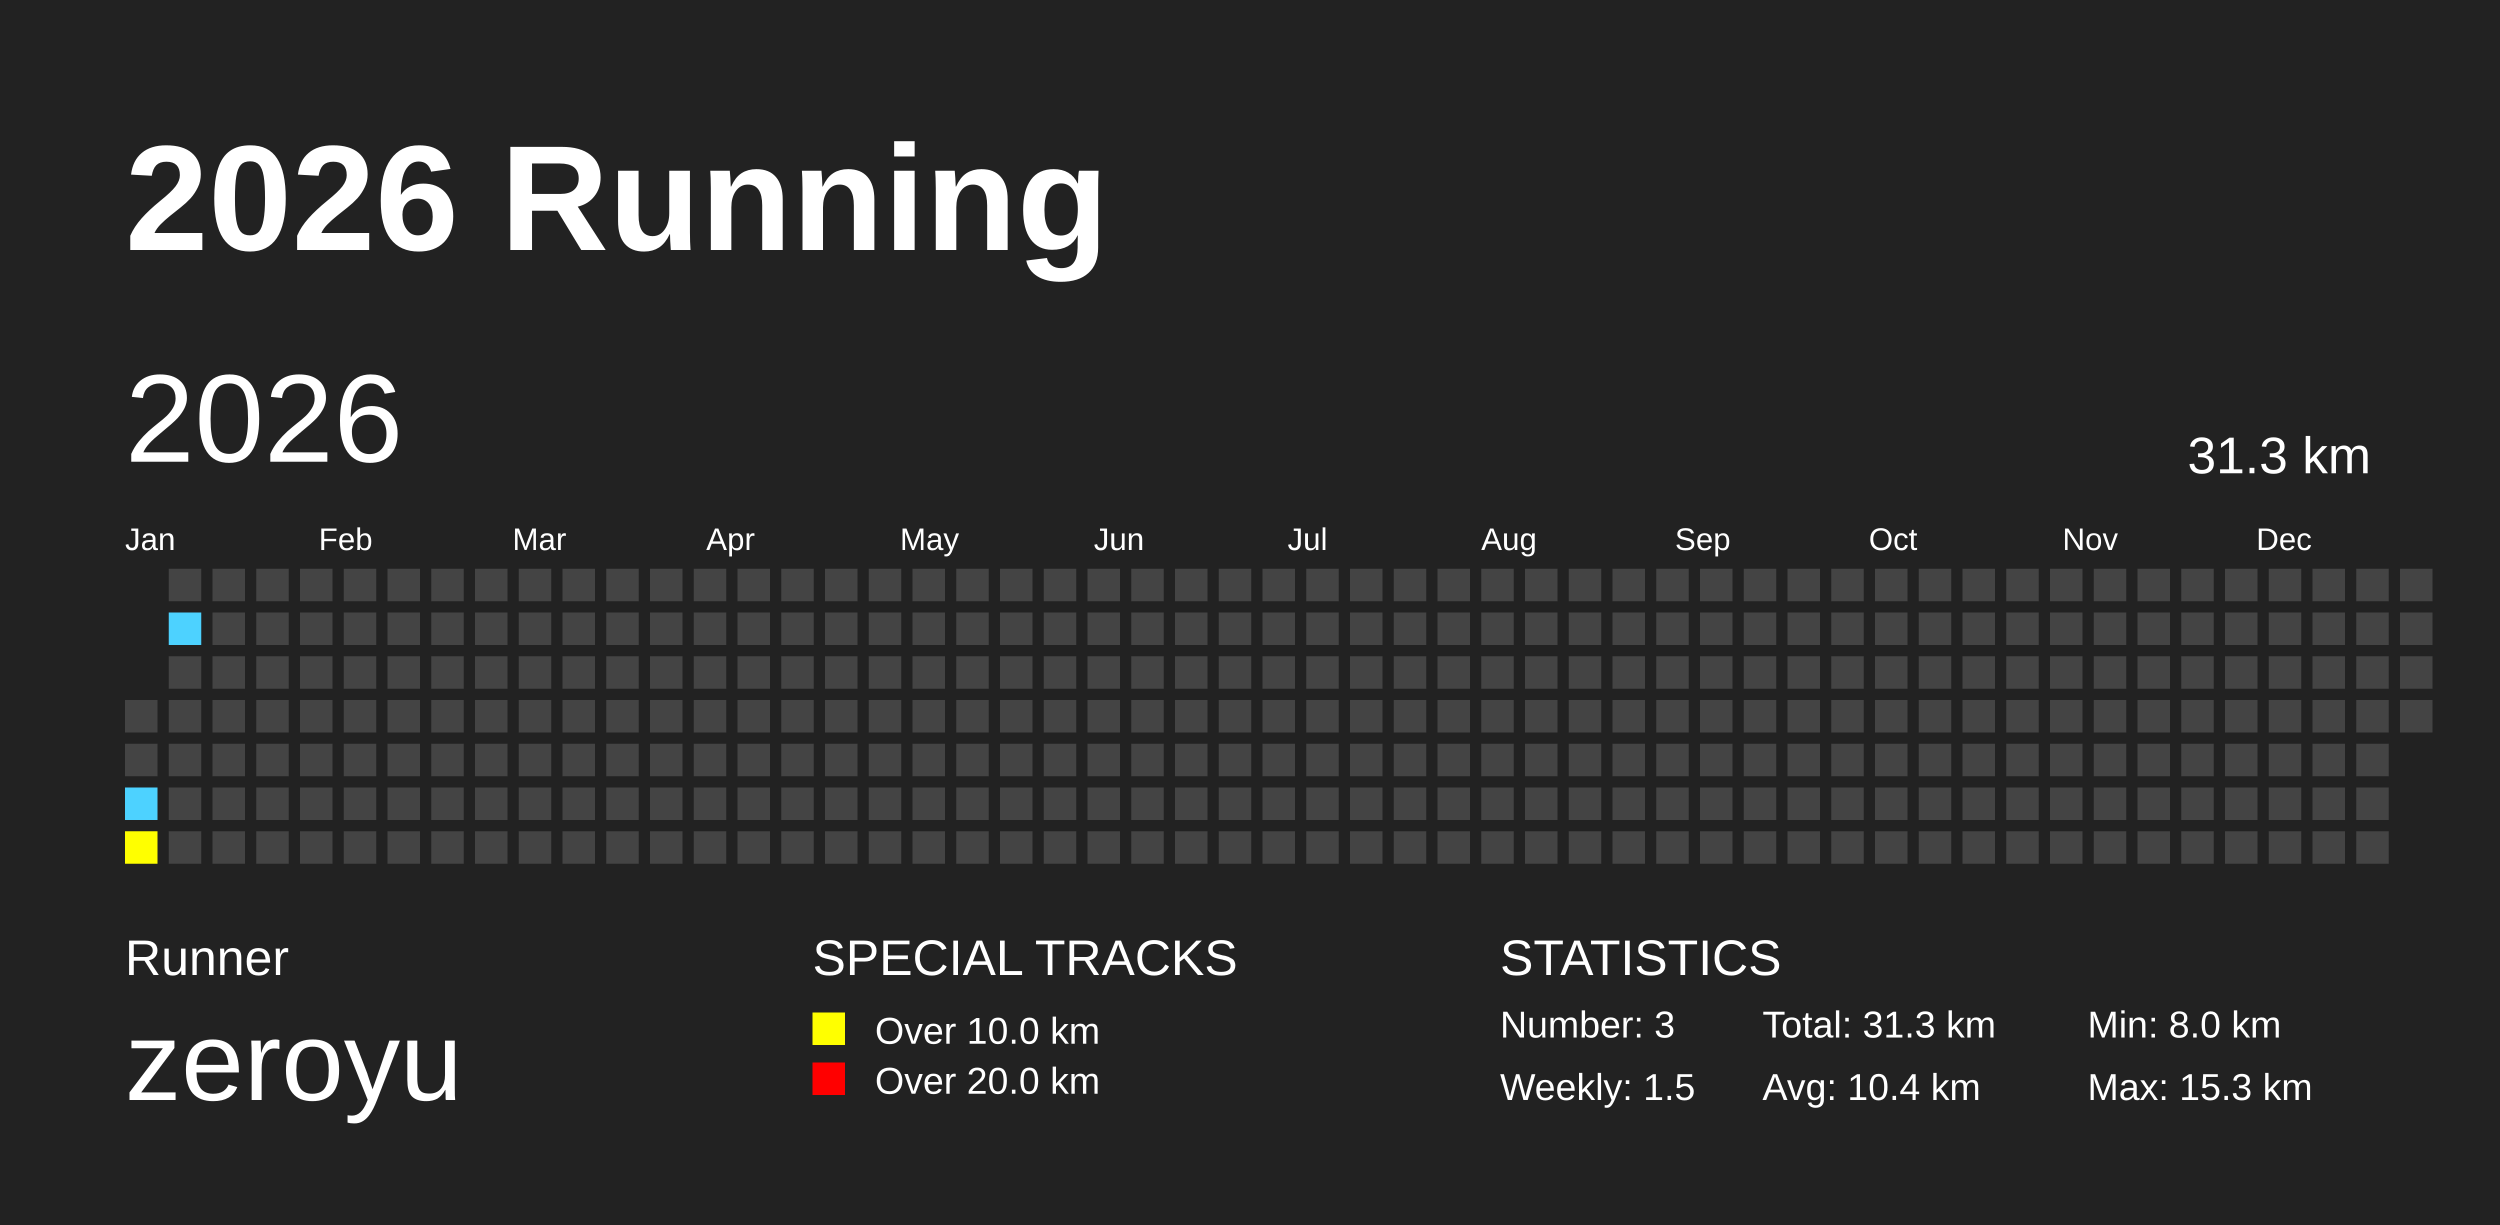
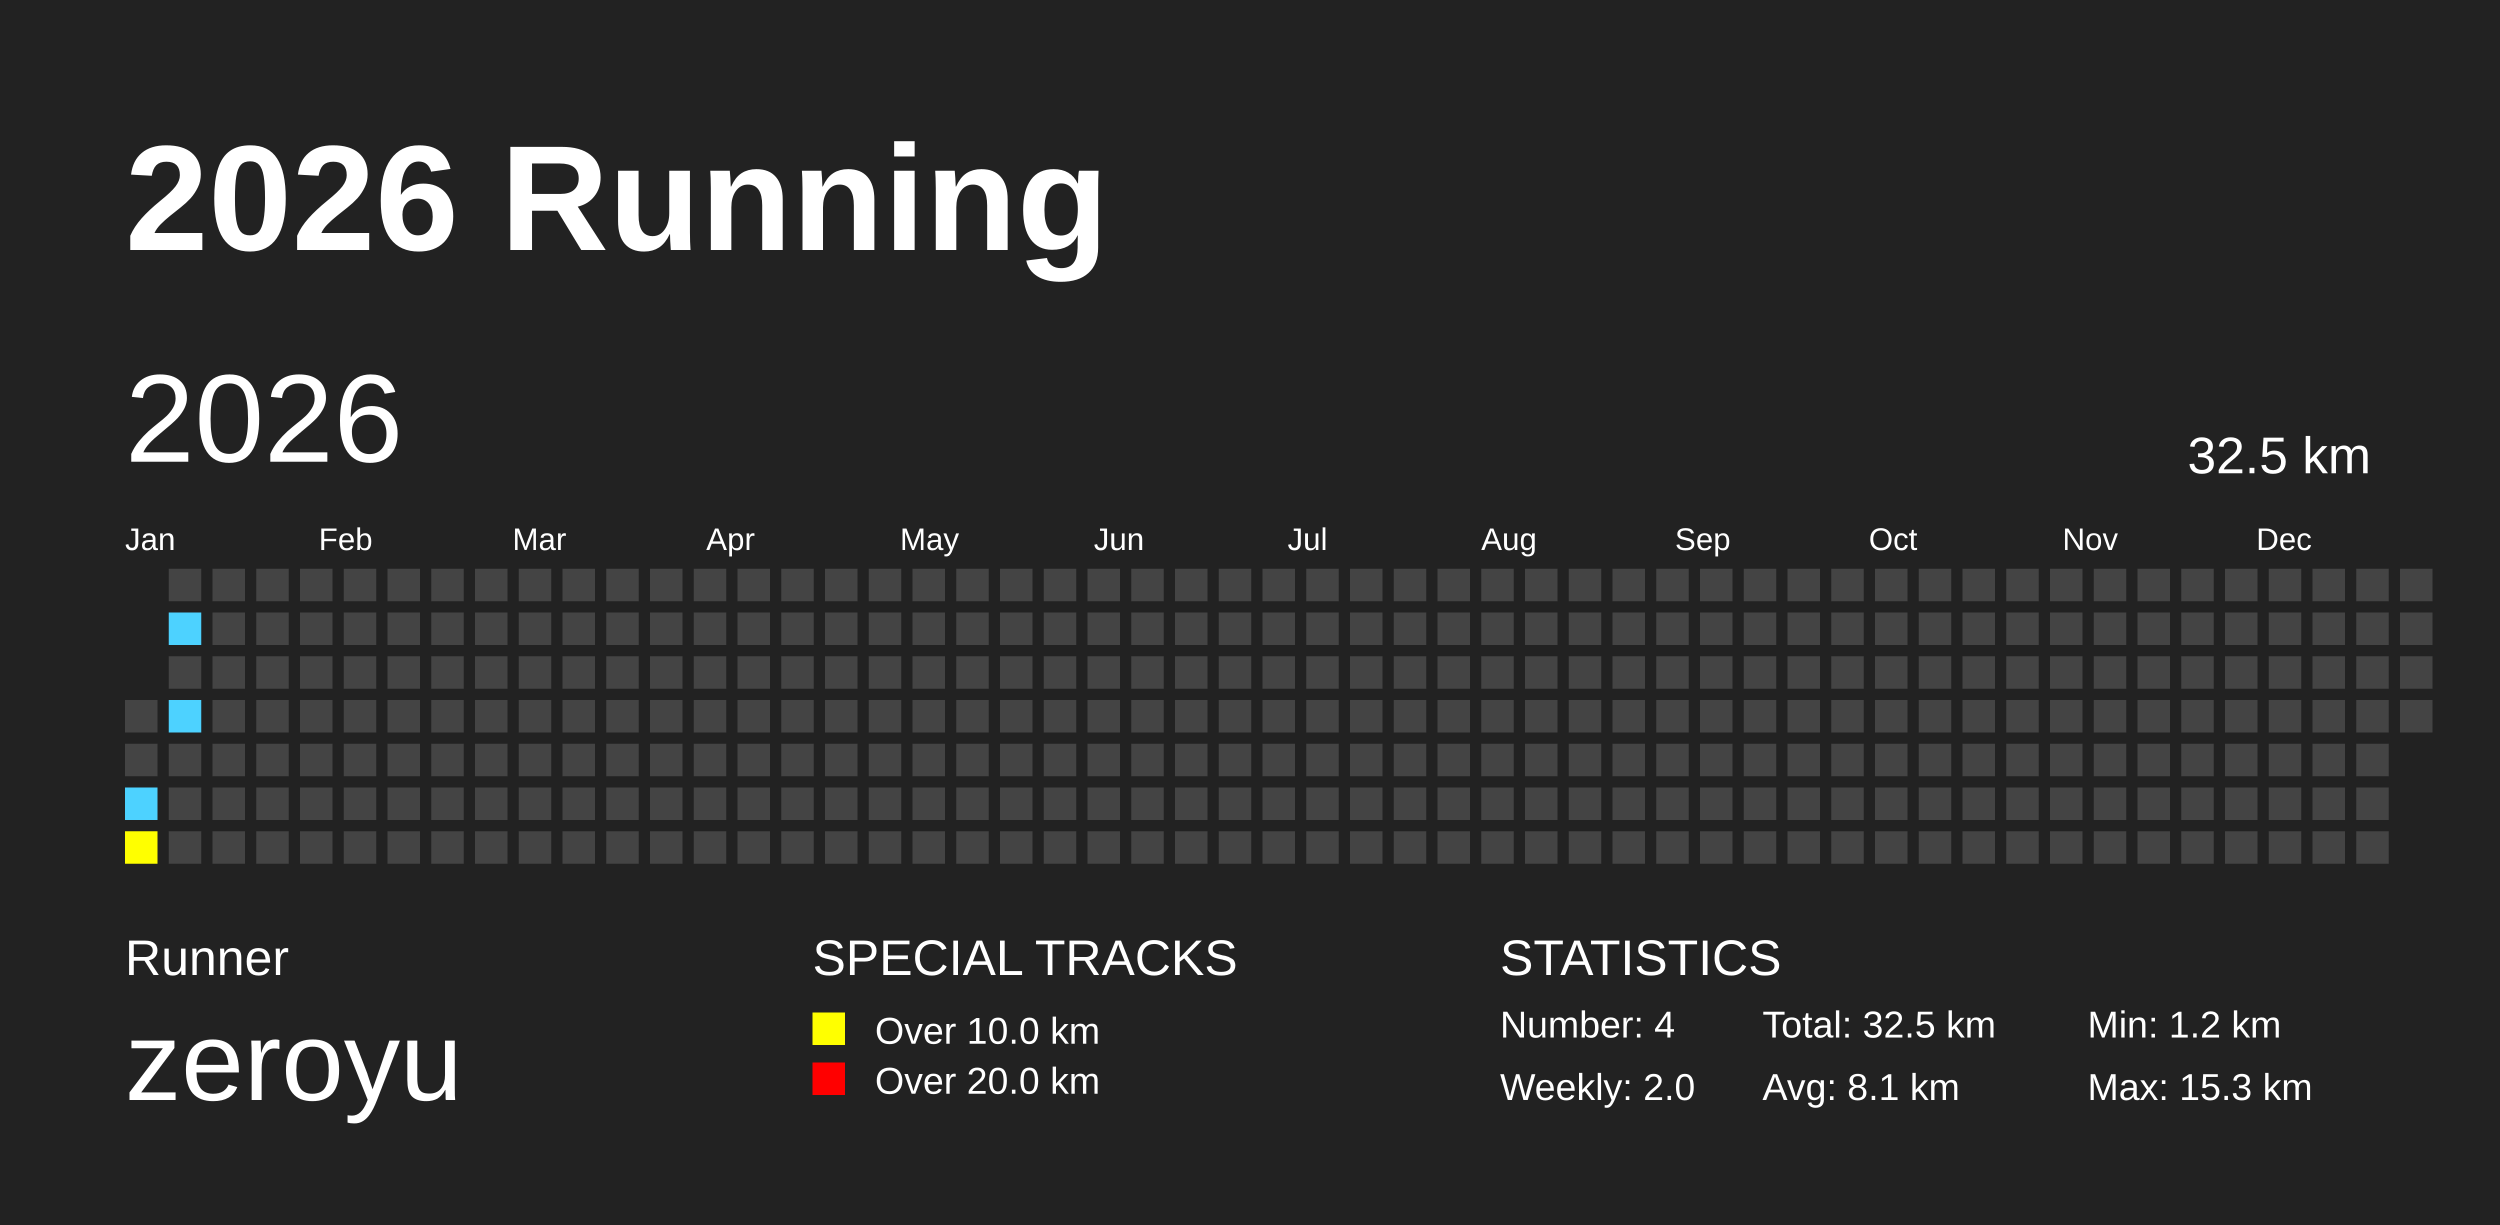
<svg xmlns="http://www.w3.org/2000/svg" baseProfile="full" height="98mm" version="1.1" viewBox="0,0,200,98" width="200mm">
  <defs />
  <rect fill="#222222" height="98" width="200" x="0" y="0" />
  <text fill="#FFFFFF" style="font-size:12px; font-family:Arial; font-weight:bold;" x="10" y="20">2026 Running</text>
  <text fill="#FFFFFF" style="font-size:4px; font-family:Arial" x="10" y="78">Runner</text>
  <text fill="#FFFFFF" style="font-size:9px; font-family:Arial" x="10" y="88">zeroyu</text>
  <text fill="#FFFFFF" style="font-size:4px; font-family:Arial" x="65" y="78">SPECIAL TRACKS</text>
  <rect fill="yellow" height="2.6" width="2.6" x="65" y="81" />
  <text fill="#FFFFFF" style="font-size:3px; font-family:Arial" x="70" y="83.5">Over 10.0 km</text>
  <rect fill="red" height="2.6" width="2.6" x="65" y="85" />
  <text fill="#FFFFFF" style="font-size:3px; font-family:Arial" x="70" y="87.5">Over 20.0 km</text>
  <text fill="#FFFFFF" style="font-size:4px; font-family:Arial" x="120" y="78">STATISTICS</text>
-   <text fill="#FFFFFF" style="font-size:3px; font-family:Arial" x="120" y="83">Number: 3</text>
-   <text fill="#FFFFFF" style="font-size:3px; font-family:Arial" x="120" y="88">Weekly: 1.5</text>
-   <text fill="#FFFFFF" style="font-size:3px; font-family:Arial" x="141" y="83">Total: 31.3 km</text>
-   <text fill="#FFFFFF" style="font-size:3px; font-family:Arial" x="141" y="88">Avg: 10.4 km</text>
-   <text fill="#FFFFFF" style="font-size:3px; font-family:Arial" x="167" y="83">Min: 8.0 km</text>
+   <text fill="#FFFFFF" style="font-size:3px; font-family:Arial" x="120" y="83">Number: 4</text>
+   <text fill="#FFFFFF" style="font-size:3px; font-family:Arial" x="120" y="88">Weekly: 2.0</text>
+   <text fill="#FFFFFF" style="font-size:3px; font-family:Arial" x="141" y="83">Total: 32.5 km</text>
+   <text fill="#FFFFFF" style="font-size:3px; font-family:Arial" x="141" y="88">Avg: 8.1 km</text>
+   <text fill="#FFFFFF" style="font-size:3px; font-family:Arial" x="167" y="83">Min: 1.2 km</text>
  <text fill="#FFFFFF" style="font-size:3px; font-family:Arial" x="167" y="88">Max: 15.3 km</text>
  <text dominant-baseline="hanging" fill="#FFFFFF" style="font-size:10.0px; font-family:Arial;" x="10" y="30">2026</text>
-   <text dominant-baseline="hanging" fill="#FFFFFF" style="font-size:4.125px; font-family:Arial;" x="175" y="35">31.3 km</text>
+   <text dominant-baseline="hanging" fill="#FFFFFF" style="font-size:4.125px; font-family:Arial;" x="175" y="35">32.5 km</text>
  <text fill="#FFFFFF" style="font-size:2.5px; font-family:Arial" x="10.0" y="44">Jan</text>
  <text fill="#FFFFFF" style="font-size:2.5px; font-family:Arial" x="25.5" y="44">Feb</text>
  <text fill="#FFFFFF" style="font-size:2.5px; font-family:Arial" x="41.0" y="44">Mar</text>
  <text fill="#FFFFFF" style="font-size:2.5px; font-family:Arial" x="56.5" y="44">Apr</text>
  <text fill="#FFFFFF" style="font-size:2.5px; font-family:Arial" x="72.0" y="44">May</text>
  <text fill="#FFFFFF" style="font-size:2.5px; font-family:Arial" x="87.5" y="44">Jun</text>
  <text fill="#FFFFFF" style="font-size:2.5px; font-family:Arial" x="103.0" y="44">Jul</text>
  <text fill="#FFFFFF" style="font-size:2.5px; font-family:Arial" x="118.5" y="44">Aug</text>
  <text fill="#FFFFFF" style="font-size:2.5px; font-family:Arial" x="134.0" y="44">Sep</text>
  <text fill="#FFFFFF" style="font-size:2.5px; font-family:Arial" x="149.5" y="44">Oct</text>
  <text fill="#FFFFFF" style="font-size:2.5px; font-family:Arial" x="165.0" y="44">Nov</text>
  <text fill="#FFFFFF" style="font-size:2.5px; font-family:Arial" x="180.5" y="44">Dec</text>
  <rect fill="#444444" height="2.6" width="2.6" x="10.0" y="56.0" />
  <rect fill="#444444" height="2.6" width="2.6" x="10.0" y="59.5" />
  <rect fill="#4DD2FF" height="2.6" width="2.6" x="10.0" y="63.0" />
  <rect fill="yellow" height="2.6" width="2.6" x="10.0" y="66.5" />
  <rect fill="#444444" height="2.6" width="2.6" x="13.5" y="45.5" />
  <rect fill="#4DD2FF" height="2.6" width="2.6" x="13.5" y="49.0" />
  <rect fill="#444444" height="2.6" width="2.6" x="13.5" y="52.5" />
-   <rect fill="#444444" height="2.6" width="2.6" x="13.5" y="56.0" />
+   <rect fill="#4DD2FF" height="2.6" width="2.6" x="13.5" y="56.0" />
  <rect fill="#444444" height="2.6" width="2.6" x="13.5" y="59.5" />
  <rect fill="#444444" height="2.6" width="2.6" x="13.5" y="63.0" />
  <rect fill="#444444" height="2.6" width="2.6" x="13.5" y="66.5" />
  <rect fill="#444444" height="2.6" width="2.6" x="17.0" y="45.5" />
  <rect fill="#444444" height="2.6" width="2.6" x="17.0" y="49.0" />
  <rect fill="#444444" height="2.6" width="2.6" x="17.0" y="52.5" />
  <rect fill="#444444" height="2.6" width="2.6" x="17.0" y="56.0" />
  <rect fill="#444444" height="2.6" width="2.6" x="17.0" y="59.5" />
  <rect fill="#444444" height="2.6" width="2.6" x="17.0" y="63.0" />
  <rect fill="#444444" height="2.6" width="2.6" x="17.0" y="66.5" />
  <rect fill="#444444" height="2.6" width="2.6" x="20.5" y="45.5" />
  <rect fill="#444444" height="2.6" width="2.6" x="20.5" y="49.0" />
  <rect fill="#444444" height="2.6" width="2.6" x="20.5" y="52.5" />
  <rect fill="#444444" height="2.6" width="2.6" x="20.5" y="56.0" />
  <rect fill="#444444" height="2.6" width="2.6" x="20.5" y="59.5" />
  <rect fill="#444444" height="2.6" width="2.6" x="20.5" y="63.0" />
  <rect fill="#444444" height="2.6" width="2.6" x="20.5" y="66.5" />
  <rect fill="#444444" height="2.6" width="2.6" x="24.0" y="45.5" />
  <rect fill="#444444" height="2.6" width="2.6" x="24.0" y="49.0" />
  <rect fill="#444444" height="2.6" width="2.6" x="24.0" y="52.5" />
  <rect fill="#444444" height="2.6" width="2.6" x="24.0" y="56.0" />
  <rect fill="#444444" height="2.6" width="2.6" x="24.0" y="59.5" />
  <rect fill="#444444" height="2.6" width="2.6" x="24.0" y="63.0" />
  <rect fill="#444444" height="2.6" width="2.6" x="24.0" y="66.5" />
  <rect fill="#444444" height="2.6" width="2.6" x="27.5" y="45.5" />
  <rect fill="#444444" height="2.6" width="2.6" x="27.5" y="49.0" />
  <rect fill="#444444" height="2.6" width="2.6" x="27.5" y="52.5" />
  <rect fill="#444444" height="2.6" width="2.6" x="27.5" y="56.0" />
  <rect fill="#444444" height="2.6" width="2.6" x="27.5" y="59.5" />
  <rect fill="#444444" height="2.6" width="2.6" x="27.5" y="63.0" />
  <rect fill="#444444" height="2.6" width="2.6" x="27.5" y="66.5" />
  <rect fill="#444444" height="2.6" width="2.6" x="31.0" y="45.5" />
  <rect fill="#444444" height="2.6" width="2.6" x="31.0" y="49.0" />
  <rect fill="#444444" height="2.6" width="2.6" x="31.0" y="52.5" />
  <rect fill="#444444" height="2.6" width="2.6" x="31.0" y="56.0" />
  <rect fill="#444444" height="2.6" width="2.6" x="31.0" y="59.5" />
  <rect fill="#444444" height="2.6" width="2.6" x="31.0" y="63.0" />
  <rect fill="#444444" height="2.6" width="2.6" x="31.0" y="66.5" />
  <rect fill="#444444" height="2.6" width="2.6" x="34.5" y="45.5" />
  <rect fill="#444444" height="2.6" width="2.6" x="34.5" y="49.0" />
  <rect fill="#444444" height="2.6" width="2.6" x="34.5" y="52.5" />
  <rect fill="#444444" height="2.6" width="2.6" x="34.5" y="56.0" />
  <rect fill="#444444" height="2.6" width="2.6" x="34.5" y="59.5" />
  <rect fill="#444444" height="2.6" width="2.6" x="34.5" y="63.0" />
  <rect fill="#444444" height="2.6" width="2.6" x="34.5" y="66.5" />
  <rect fill="#444444" height="2.6" width="2.6" x="38.0" y="45.5" />
  <rect fill="#444444" height="2.6" width="2.6" x="38.0" y="49.0" />
  <rect fill="#444444" height="2.6" width="2.6" x="38.0" y="52.5" />
  <rect fill="#444444" height="2.6" width="2.6" x="38.0" y="56.0" />
  <rect fill="#444444" height="2.6" width="2.6" x="38.0" y="59.5" />
  <rect fill="#444444" height="2.6" width="2.6" x="38.0" y="63.0" />
  <rect fill="#444444" height="2.6" width="2.6" x="38.0" y="66.5" />
  <rect fill="#444444" height="2.6" width="2.6" x="41.5" y="45.5" />
  <rect fill="#444444" height="2.6" width="2.6" x="41.5" y="49.0" />
  <rect fill="#444444" height="2.6" width="2.6" x="41.5" y="52.5" />
  <rect fill="#444444" height="2.6" width="2.6" x="41.5" y="56.0" />
  <rect fill="#444444" height="2.6" width="2.6" x="41.5" y="59.5" />
  <rect fill="#444444" height="2.6" width="2.6" x="41.5" y="63.0" />
  <rect fill="#444444" height="2.6" width="2.6" x="41.5" y="66.5" />
  <rect fill="#444444" height="2.6" width="2.6" x="45.0" y="45.5" />
  <rect fill="#444444" height="2.6" width="2.6" x="45.0" y="49.0" />
  <rect fill="#444444" height="2.6" width="2.6" x="45.0" y="52.5" />
  <rect fill="#444444" height="2.6" width="2.6" x="45.0" y="56.0" />
  <rect fill="#444444" height="2.6" width="2.6" x="45.0" y="59.5" />
  <rect fill="#444444" height="2.6" width="2.6" x="45.0" y="63.0" />
  <rect fill="#444444" height="2.6" width="2.6" x="45.0" y="66.5" />
  <rect fill="#444444" height="2.6" width="2.6" x="48.5" y="45.5" />
  <rect fill="#444444" height="2.6" width="2.6" x="48.5" y="49.0" />
  <rect fill="#444444" height="2.6" width="2.6" x="48.5" y="52.5" />
  <rect fill="#444444" height="2.6" width="2.6" x="48.5" y="56.0" />
  <rect fill="#444444" height="2.6" width="2.6" x="48.5" y="59.5" />
  <rect fill="#444444" height="2.6" width="2.6" x="48.5" y="63.0" />
  <rect fill="#444444" height="2.6" width="2.6" x="48.5" y="66.5" />
  <rect fill="#444444" height="2.6" width="2.6" x="52.0" y="45.5" />
  <rect fill="#444444" height="2.6" width="2.6" x="52.0" y="49.0" />
  <rect fill="#444444" height="2.6" width="2.6" x="52.0" y="52.5" />
  <rect fill="#444444" height="2.6" width="2.6" x="52.0" y="56.0" />
  <rect fill="#444444" height="2.6" width="2.6" x="52.0" y="59.5" />
  <rect fill="#444444" height="2.6" width="2.6" x="52.0" y="63.0" />
  <rect fill="#444444" height="2.6" width="2.6" x="52.0" y="66.5" />
  <rect fill="#444444" height="2.6" width="2.6" x="55.5" y="45.5" />
  <rect fill="#444444" height="2.6" width="2.6" x="55.5" y="49.0" />
  <rect fill="#444444" height="2.6" width="2.6" x="55.5" y="52.5" />
  <rect fill="#444444" height="2.6" width="2.6" x="55.5" y="56.0" />
  <rect fill="#444444" height="2.6" width="2.6" x="55.5" y="59.5" />
  <rect fill="#444444" height="2.6" width="2.6" x="55.5" y="63.0" />
  <rect fill="#444444" height="2.6" width="2.6" x="55.5" y="66.5" />
  <rect fill="#444444" height="2.6" width="2.6" x="59.0" y="45.5" />
  <rect fill="#444444" height="2.6" width="2.6" x="59.0" y="49.0" />
  <rect fill="#444444" height="2.6" width="2.6" x="59.0" y="52.5" />
  <rect fill="#444444" height="2.6" width="2.6" x="59.0" y="56.0" />
  <rect fill="#444444" height="2.6" width="2.6" x="59.0" y="59.5" />
  <rect fill="#444444" height="2.6" width="2.6" x="59.0" y="63.0" />
  <rect fill="#444444" height="2.6" width="2.6" x="59.0" y="66.5" />
  <rect fill="#444444" height="2.6" width="2.6" x="62.5" y="45.5" />
  <rect fill="#444444" height="2.6" width="2.6" x="62.5" y="49.0" />
  <rect fill="#444444" height="2.6" width="2.6" x="62.5" y="52.5" />
  <rect fill="#444444" height="2.6" width="2.6" x="62.5" y="56.0" />
  <rect fill="#444444" height="2.6" width="2.6" x="62.5" y="59.5" />
  <rect fill="#444444" height="2.6" width="2.6" x="62.5" y="63.0" />
  <rect fill="#444444" height="2.6" width="2.6" x="62.5" y="66.5" />
  <rect fill="#444444" height="2.6" width="2.6" x="66.0" y="45.5" />
  <rect fill="#444444" height="2.6" width="2.6" x="66.0" y="49.0" />
  <rect fill="#444444" height="2.6" width="2.6" x="66.0" y="52.5" />
  <rect fill="#444444" height="2.6" width="2.6" x="66.0" y="56.0" />
  <rect fill="#444444" height="2.6" width="2.6" x="66.0" y="59.5" />
  <rect fill="#444444" height="2.6" width="2.6" x="66.0" y="63.0" />
  <rect fill="#444444" height="2.6" width="2.6" x="66.0" y="66.5" />
  <rect fill="#444444" height="2.6" width="2.6" x="69.5" y="45.5" />
  <rect fill="#444444" height="2.6" width="2.6" x="69.5" y="49.0" />
  <rect fill="#444444" height="2.6" width="2.6" x="69.5" y="52.5" />
  <rect fill="#444444" height="2.6" width="2.6" x="69.5" y="56.0" />
  <rect fill="#444444" height="2.6" width="2.6" x="69.5" y="59.5" />
  <rect fill="#444444" height="2.6" width="2.6" x="69.5" y="63.0" />
  <rect fill="#444444" height="2.6" width="2.6" x="69.5" y="66.5" />
  <rect fill="#444444" height="2.6" width="2.6" x="73.0" y="45.5" />
  <rect fill="#444444" height="2.6" width="2.6" x="73.0" y="49.0" />
  <rect fill="#444444" height="2.6" width="2.6" x="73.0" y="52.5" />
  <rect fill="#444444" height="2.6" width="2.6" x="73.0" y="56.0" />
  <rect fill="#444444" height="2.6" width="2.6" x="73.0" y="59.5" />
  <rect fill="#444444" height="2.6" width="2.6" x="73.0" y="63.0" />
  <rect fill="#444444" height="2.6" width="2.6" x="73.0" y="66.5" />
  <rect fill="#444444" height="2.6" width="2.6" x="76.5" y="45.5" />
  <rect fill="#444444" height="2.6" width="2.6" x="76.5" y="49.0" />
  <rect fill="#444444" height="2.6" width="2.6" x="76.5" y="52.5" />
  <rect fill="#444444" height="2.6" width="2.6" x="76.5" y="56.0" />
  <rect fill="#444444" height="2.6" width="2.6" x="76.5" y="59.5" />
  <rect fill="#444444" height="2.6" width="2.6" x="76.5" y="63.0" />
  <rect fill="#444444" height="2.6" width="2.6" x="76.5" y="66.5" />
  <rect fill="#444444" height="2.6" width="2.6" x="80.0" y="45.5" />
  <rect fill="#444444" height="2.6" width="2.6" x="80.0" y="49.0" />
  <rect fill="#444444" height="2.6" width="2.6" x="80.0" y="52.5" />
  <rect fill="#444444" height="2.6" width="2.6" x="80.0" y="56.0" />
  <rect fill="#444444" height="2.6" width="2.6" x="80.0" y="59.5" />
  <rect fill="#444444" height="2.6" width="2.6" x="80.0" y="63.0" />
  <rect fill="#444444" height="2.6" width="2.6" x="80.0" y="66.5" />
  <rect fill="#444444" height="2.6" width="2.6" x="83.5" y="45.5" />
  <rect fill="#444444" height="2.6" width="2.6" x="83.5" y="49.0" />
  <rect fill="#444444" height="2.6" width="2.6" x="83.5" y="52.5" />
  <rect fill="#444444" height="2.6" width="2.6" x="83.5" y="56.0" />
  <rect fill="#444444" height="2.6" width="2.6" x="83.5" y="59.5" />
  <rect fill="#444444" height="2.6" width="2.6" x="83.5" y="63.0" />
  <rect fill="#444444" height="2.6" width="2.6" x="83.5" y="66.5" />
  <rect fill="#444444" height="2.6" width="2.6" x="87.0" y="45.5" />
  <rect fill="#444444" height="2.6" width="2.6" x="87.0" y="49.0" />
  <rect fill="#444444" height="2.6" width="2.6" x="87.0" y="52.5" />
  <rect fill="#444444" height="2.6" width="2.6" x="87.0" y="56.0" />
  <rect fill="#444444" height="2.6" width="2.6" x="87.0" y="59.5" />
  <rect fill="#444444" height="2.6" width="2.6" x="87.0" y="63.0" />
  <rect fill="#444444" height="2.6" width="2.6" x="87.0" y="66.5" />
  <rect fill="#444444" height="2.6" width="2.6" x="90.5" y="45.5" />
  <rect fill="#444444" height="2.6" width="2.6" x="90.5" y="49.0" />
  <rect fill="#444444" height="2.6" width="2.6" x="90.5" y="52.5" />
  <rect fill="#444444" height="2.6" width="2.6" x="90.5" y="56.0" />
  <rect fill="#444444" height="2.6" width="2.6" x="90.5" y="59.5" />
  <rect fill="#444444" height="2.6" width="2.6" x="90.5" y="63.0" />
  <rect fill="#444444" height="2.6" width="2.6" x="90.5" y="66.5" />
  <rect fill="#444444" height="2.6" width="2.6" x="94.0" y="45.5" />
  <rect fill="#444444" height="2.6" width="2.6" x="94.0" y="49.0" />
  <rect fill="#444444" height="2.6" width="2.6" x="94.0" y="52.5" />
  <rect fill="#444444" height="2.6" width="2.6" x="94.0" y="56.0" />
  <rect fill="#444444" height="2.6" width="2.6" x="94.0" y="59.5" />
  <rect fill="#444444" height="2.6" width="2.6" x="94.0" y="63.0" />
  <rect fill="#444444" height="2.6" width="2.6" x="94.0" y="66.5" />
  <rect fill="#444444" height="2.6" width="2.6" x="97.5" y="45.5" />
  <rect fill="#444444" height="2.6" width="2.6" x="97.5" y="49.0" />
  <rect fill="#444444" height="2.6" width="2.6" x="97.5" y="52.5" />
  <rect fill="#444444" height="2.6" width="2.6" x="97.5" y="56.0" />
  <rect fill="#444444" height="2.6" width="2.6" x="97.5" y="59.5" />
  <rect fill="#444444" height="2.6" width="2.6" x="97.5" y="63.0" />
  <rect fill="#444444" height="2.6" width="2.6" x="97.5" y="66.5" />
  <rect fill="#444444" height="2.6" width="2.6" x="101.0" y="45.5" />
  <rect fill="#444444" height="2.6" width="2.6" x="101.0" y="49.0" />
  <rect fill="#444444" height="2.6" width="2.6" x="101.0" y="52.5" />
  <rect fill="#444444" height="2.6" width="2.6" x="101.0" y="56.0" />
  <rect fill="#444444" height="2.6" width="2.6" x="101.0" y="59.5" />
  <rect fill="#444444" height="2.6" width="2.6" x="101.0" y="63.0" />
  <rect fill="#444444" height="2.6" width="2.6" x="101.0" y="66.5" />
  <rect fill="#444444" height="2.6" width="2.6" x="104.5" y="45.5" />
  <rect fill="#444444" height="2.6" width="2.6" x="104.5" y="49.0" />
  <rect fill="#444444" height="2.6" width="2.6" x="104.5" y="52.5" />
  <rect fill="#444444" height="2.6" width="2.6" x="104.5" y="56.0" />
  <rect fill="#444444" height="2.6" width="2.6" x="104.5" y="59.5" />
  <rect fill="#444444" height="2.6" width="2.6" x="104.5" y="63.0" />
  <rect fill="#444444" height="2.6" width="2.6" x="104.5" y="66.5" />
  <rect fill="#444444" height="2.6" width="2.6" x="108.0" y="45.5" />
  <rect fill="#444444" height="2.6" width="2.6" x="108.0" y="49.0" />
  <rect fill="#444444" height="2.6" width="2.6" x="108.0" y="52.5" />
  <rect fill="#444444" height="2.6" width="2.6" x="108.0" y="56.0" />
  <rect fill="#444444" height="2.6" width="2.6" x="108.0" y="59.5" />
  <rect fill="#444444" height="2.6" width="2.6" x="108.0" y="63.0" />
  <rect fill="#444444" height="2.6" width="2.6" x="108.0" y="66.5" />
  <rect fill="#444444" height="2.6" width="2.6" x="111.5" y="45.5" />
  <rect fill="#444444" height="2.6" width="2.6" x="111.5" y="49.0" />
  <rect fill="#444444" height="2.6" width="2.6" x="111.5" y="52.5" />
  <rect fill="#444444" height="2.6" width="2.6" x="111.5" y="56.0" />
  <rect fill="#444444" height="2.6" width="2.6" x="111.5" y="59.5" />
  <rect fill="#444444" height="2.6" width="2.6" x="111.5" y="63.0" />
  <rect fill="#444444" height="2.6" width="2.6" x="111.5" y="66.5" />
  <rect fill="#444444" height="2.6" width="2.6" x="115.0" y="45.5" />
  <rect fill="#444444" height="2.6" width="2.6" x="115.0" y="49.0" />
  <rect fill="#444444" height="2.6" width="2.6" x="115.0" y="52.5" />
  <rect fill="#444444" height="2.6" width="2.6" x="115.0" y="56.0" />
  <rect fill="#444444" height="2.6" width="2.6" x="115.0" y="59.5" />
  <rect fill="#444444" height="2.6" width="2.6" x="115.0" y="63.0" />
  <rect fill="#444444" height="2.6" width="2.6" x="115.0" y="66.5" />
  <rect fill="#444444" height="2.6" width="2.6" x="118.5" y="45.5" />
  <rect fill="#444444" height="2.6" width="2.6" x="118.5" y="49.0" />
  <rect fill="#444444" height="2.6" width="2.6" x="118.5" y="52.5" />
  <rect fill="#444444" height="2.6" width="2.6" x="118.5" y="56.0" />
  <rect fill="#444444" height="2.6" width="2.6" x="118.5" y="59.5" />
  <rect fill="#444444" height="2.6" width="2.6" x="118.5" y="63.0" />
  <rect fill="#444444" height="2.6" width="2.6" x="118.5" y="66.5" />
  <rect fill="#444444" height="2.6" width="2.6" x="122.0" y="45.5" />
  <rect fill="#444444" height="2.6" width="2.6" x="122.0" y="49.0" />
  <rect fill="#444444" height="2.6" width="2.6" x="122.0" y="52.5" />
  <rect fill="#444444" height="2.6" width="2.6" x="122.0" y="56.0" />
  <rect fill="#444444" height="2.6" width="2.6" x="122.0" y="59.5" />
  <rect fill="#444444" height="2.6" width="2.6" x="122.0" y="63.0" />
  <rect fill="#444444" height="2.6" width="2.6" x="122.0" y="66.5" />
  <rect fill="#444444" height="2.6" width="2.6" x="125.5" y="45.5" />
  <rect fill="#444444" height="2.6" width="2.6" x="125.5" y="49.0" />
  <rect fill="#444444" height="2.6" width="2.6" x="125.5" y="52.5" />
  <rect fill="#444444" height="2.6" width="2.6" x="125.5" y="56.0" />
  <rect fill="#444444" height="2.6" width="2.6" x="125.5" y="59.5" />
  <rect fill="#444444" height="2.6" width="2.6" x="125.5" y="63.0" />
  <rect fill="#444444" height="2.6" width="2.6" x="125.5" y="66.5" />
  <rect fill="#444444" height="2.6" width="2.6" x="129.0" y="45.5" />
  <rect fill="#444444" height="2.6" width="2.6" x="129.0" y="49.0" />
  <rect fill="#444444" height="2.6" width="2.6" x="129.0" y="52.5" />
  <rect fill="#444444" height="2.6" width="2.6" x="129.0" y="56.0" />
  <rect fill="#444444" height="2.6" width="2.6" x="129.0" y="59.5" />
  <rect fill="#444444" height="2.6" width="2.6" x="129.0" y="63.0" />
  <rect fill="#444444" height="2.6" width="2.6" x="129.0" y="66.5" />
  <rect fill="#444444" height="2.6" width="2.6" x="132.5" y="45.5" />
  <rect fill="#444444" height="2.6" width="2.6" x="132.5" y="49.0" />
  <rect fill="#444444" height="2.6" width="2.6" x="132.5" y="52.5" />
  <rect fill="#444444" height="2.6" width="2.6" x="132.5" y="56.0" />
  <rect fill="#444444" height="2.6" width="2.6" x="132.5" y="59.5" />
  <rect fill="#444444" height="2.6" width="2.6" x="132.5" y="63.0" />
  <rect fill="#444444" height="2.6" width="2.6" x="132.5" y="66.5" />
  <rect fill="#444444" height="2.6" width="2.6" x="136.0" y="45.5" />
  <rect fill="#444444" height="2.6" width="2.6" x="136.0" y="49.0" />
  <rect fill="#444444" height="2.6" width="2.6" x="136.0" y="52.5" />
  <rect fill="#444444" height="2.6" width="2.6" x="136.0" y="56.0" />
  <rect fill="#444444" height="2.6" width="2.6" x="136.0" y="59.5" />
  <rect fill="#444444" height="2.6" width="2.6" x="136.0" y="63.0" />
  <rect fill="#444444" height="2.6" width="2.6" x="136.0" y="66.5" />
  <rect fill="#444444" height="2.6" width="2.6" x="139.5" y="45.5" />
  <rect fill="#444444" height="2.6" width="2.6" x="139.5" y="49.0" />
  <rect fill="#444444" height="2.6" width="2.6" x="139.5" y="52.5" />
  <rect fill="#444444" height="2.6" width="2.6" x="139.5" y="56.0" />
  <rect fill="#444444" height="2.6" width="2.6" x="139.5" y="59.5" />
  <rect fill="#444444" height="2.6" width="2.6" x="139.5" y="63.0" />
  <rect fill="#444444" height="2.6" width="2.6" x="139.5" y="66.5" />
  <rect fill="#444444" height="2.6" width="2.6" x="143.0" y="45.5" />
  <rect fill="#444444" height="2.6" width="2.6" x="143.0" y="49.0" />
  <rect fill="#444444" height="2.6" width="2.6" x="143.0" y="52.5" />
  <rect fill="#444444" height="2.6" width="2.6" x="143.0" y="56.0" />
  <rect fill="#444444" height="2.6" width="2.6" x="143.0" y="59.5" />
  <rect fill="#444444" height="2.6" width="2.6" x="143.0" y="63.0" />
  <rect fill="#444444" height="2.6" width="2.6" x="143.0" y="66.5" />
  <rect fill="#444444" height="2.6" width="2.6" x="146.5" y="45.5" />
  <rect fill="#444444" height="2.6" width="2.6" x="146.5" y="49.0" />
  <rect fill="#444444" height="2.6" width="2.6" x="146.5" y="52.5" />
  <rect fill="#444444" height="2.6" width="2.6" x="146.5" y="56.0" />
  <rect fill="#444444" height="2.6" width="2.6" x="146.5" y="59.5" />
  <rect fill="#444444" height="2.6" width="2.6" x="146.5" y="63.0" />
  <rect fill="#444444" height="2.6" width="2.6" x="146.5" y="66.5" />
  <rect fill="#444444" height="2.6" width="2.6" x="150.0" y="45.5" />
  <rect fill="#444444" height="2.6" width="2.6" x="150.0" y="49.0" />
  <rect fill="#444444" height="2.6" width="2.6" x="150.0" y="52.5" />
  <rect fill="#444444" height="2.6" width="2.6" x="150.0" y="56.0" />
  <rect fill="#444444" height="2.6" width="2.6" x="150.0" y="59.5" />
  <rect fill="#444444" height="2.6" width="2.6" x="150.0" y="63.0" />
  <rect fill="#444444" height="2.6" width="2.6" x="150.0" y="66.5" />
  <rect fill="#444444" height="2.6" width="2.6" x="153.5" y="45.5" />
  <rect fill="#444444" height="2.6" width="2.6" x="153.5" y="49.0" />
  <rect fill="#444444" height="2.6" width="2.6" x="153.5" y="52.5" />
  <rect fill="#444444" height="2.6" width="2.6" x="153.5" y="56.0" />
  <rect fill="#444444" height="2.6" width="2.6" x="153.5" y="59.5" />
  <rect fill="#444444" height="2.6" width="2.6" x="153.5" y="63.0" />
  <rect fill="#444444" height="2.6" width="2.6" x="153.5" y="66.5" />
  <rect fill="#444444" height="2.6" width="2.6" x="157.0" y="45.5" />
  <rect fill="#444444" height="2.6" width="2.6" x="157.0" y="49.0" />
  <rect fill="#444444" height="2.6" width="2.6" x="157.0" y="52.5" />
  <rect fill="#444444" height="2.6" width="2.6" x="157.0" y="56.0" />
  <rect fill="#444444" height="2.6" width="2.6" x="157.0" y="59.5" />
  <rect fill="#444444" height="2.6" width="2.6" x="157.0" y="63.0" />
  <rect fill="#444444" height="2.6" width="2.6" x="157.0" y="66.5" />
  <rect fill="#444444" height="2.6" width="2.6" x="160.5" y="45.5" />
  <rect fill="#444444" height="2.6" width="2.6" x="160.5" y="49.0" />
  <rect fill="#444444" height="2.6" width="2.6" x="160.5" y="52.5" />
  <rect fill="#444444" height="2.6" width="2.6" x="160.5" y="56.0" />
  <rect fill="#444444" height="2.6" width="2.6" x="160.5" y="59.5" />
  <rect fill="#444444" height="2.6" width="2.6" x="160.5" y="63.0" />
  <rect fill="#444444" height="2.6" width="2.6" x="160.5" y="66.5" />
  <rect fill="#444444" height="2.6" width="2.6" x="164.0" y="45.5" />
  <rect fill="#444444" height="2.6" width="2.6" x="164.0" y="49.0" />
  <rect fill="#444444" height="2.6" width="2.6" x="164.0" y="52.5" />
  <rect fill="#444444" height="2.6" width="2.6" x="164.0" y="56.0" />
  <rect fill="#444444" height="2.6" width="2.6" x="164.0" y="59.5" />
  <rect fill="#444444" height="2.6" width="2.6" x="164.0" y="63.0" />
  <rect fill="#444444" height="2.6" width="2.6" x="164.0" y="66.5" />
  <rect fill="#444444" height="2.6" width="2.6" x="167.5" y="45.5" />
  <rect fill="#444444" height="2.6" width="2.6" x="167.5" y="49.0" />
  <rect fill="#444444" height="2.6" width="2.6" x="167.5" y="52.5" />
  <rect fill="#444444" height="2.6" width="2.6" x="167.5" y="56.0" />
  <rect fill="#444444" height="2.6" width="2.6" x="167.5" y="59.5" />
  <rect fill="#444444" height="2.6" width="2.6" x="167.5" y="63.0" />
  <rect fill="#444444" height="2.6" width="2.6" x="167.5" y="66.5" />
  <rect fill="#444444" height="2.6" width="2.6" x="171.0" y="45.5" />
  <rect fill="#444444" height="2.6" width="2.6" x="171.0" y="49.0" />
  <rect fill="#444444" height="2.6" width="2.6" x="171.0" y="52.5" />
  <rect fill="#444444" height="2.6" width="2.6" x="171.0" y="56.0" />
  <rect fill="#444444" height="2.6" width="2.6" x="171.0" y="59.5" />
  <rect fill="#444444" height="2.6" width="2.6" x="171.0" y="63.0" />
  <rect fill="#444444" height="2.6" width="2.6" x="171.0" y="66.5" />
  <rect fill="#444444" height="2.6" width="2.6" x="174.5" y="45.5" />
  <rect fill="#444444" height="2.6" width="2.6" x="174.5" y="49.0" />
  <rect fill="#444444" height="2.6" width="2.6" x="174.5" y="52.5" />
  <rect fill="#444444" height="2.6" width="2.6" x="174.5" y="56.0" />
  <rect fill="#444444" height="2.6" width="2.6" x="174.5" y="59.5" />
  <rect fill="#444444" height="2.6" width="2.6" x="174.5" y="63.0" />
  <rect fill="#444444" height="2.6" width="2.6" x="174.5" y="66.5" />
  <rect fill="#444444" height="2.6" width="2.6" x="178.0" y="45.5" />
  <rect fill="#444444" height="2.6" width="2.6" x="178.0" y="49.0" />
  <rect fill="#444444" height="2.6" width="2.6" x="178.0" y="52.5" />
  <rect fill="#444444" height="2.6" width="2.6" x="178.0" y="56.0" />
  <rect fill="#444444" height="2.6" width="2.6" x="178.0" y="59.5" />
  <rect fill="#444444" height="2.6" width="2.6" x="178.0" y="63.0" />
  <rect fill="#444444" height="2.6" width="2.6" x="178.0" y="66.5" />
  <rect fill="#444444" height="2.6" width="2.6" x="181.5" y="45.5" />
  <rect fill="#444444" height="2.6" width="2.6" x="181.5" y="49.0" />
  <rect fill="#444444" height="2.6" width="2.6" x="181.5" y="52.5" />
  <rect fill="#444444" height="2.6" width="2.6" x="181.5" y="56.0" />
  <rect fill="#444444" height="2.6" width="2.6" x="181.5" y="59.5" />
  <rect fill="#444444" height="2.6" width="2.6" x="181.5" y="63.0" />
  <rect fill="#444444" height="2.6" width="2.6" x="181.5" y="66.5" />
  <rect fill="#444444" height="2.6" width="2.6" x="185.0" y="45.5" />
  <rect fill="#444444" height="2.6" width="2.6" x="185.0" y="49.0" />
  <rect fill="#444444" height="2.6" width="2.6" x="185.0" y="52.5" />
  <rect fill="#444444" height="2.6" width="2.6" x="185.0" y="56.0" />
  <rect fill="#444444" height="2.6" width="2.6" x="185.0" y="59.5" />
  <rect fill="#444444" height="2.6" width="2.6" x="185.0" y="63.0" />
  <rect fill="#444444" height="2.6" width="2.6" x="185.0" y="66.5" />
  <rect fill="#444444" height="2.6" width="2.6" x="188.5" y="45.5" />
  <rect fill="#444444" height="2.6" width="2.6" x="188.5" y="49.0" />
  <rect fill="#444444" height="2.6" width="2.6" x="188.5" y="52.5" />
  <rect fill="#444444" height="2.6" width="2.6" x="188.5" y="56.0" />
  <rect fill="#444444" height="2.6" width="2.6" x="188.5" y="59.5" />
  <rect fill="#444444" height="2.6" width="2.6" x="188.5" y="63.0" />
  <rect fill="#444444" height="2.6" width="2.6" x="188.5" y="66.5" />
  <rect fill="#444444" height="2.6" width="2.6" x="192.0" y="45.5" />
  <rect fill="#444444" height="2.6" width="2.6" x="192.0" y="49.0" />
  <rect fill="#444444" height="2.6" width="2.6" x="192.0" y="52.5" />
  <rect fill="#444444" height="2.6" width="2.6" x="192.0" y="56.0" />
</svg>
